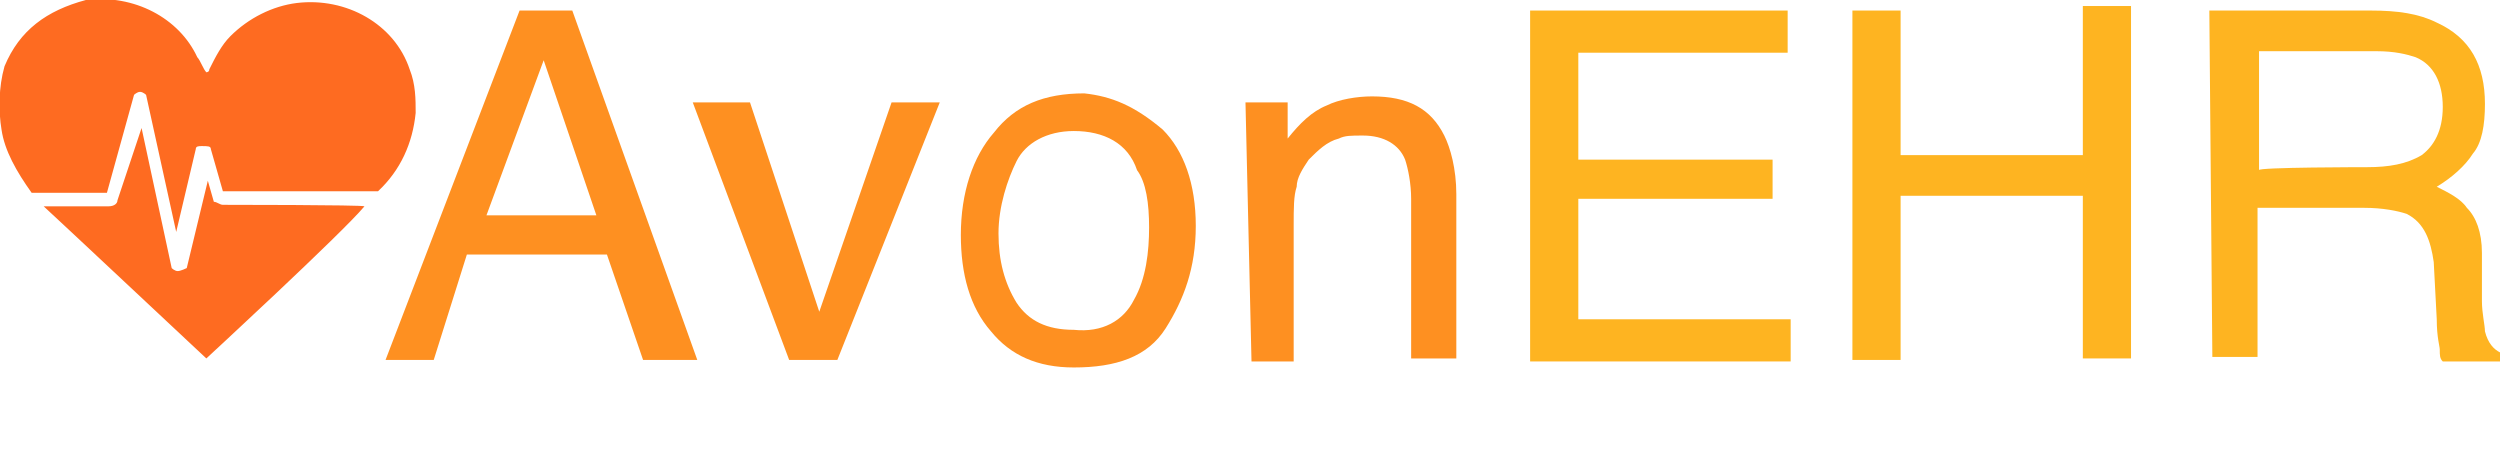
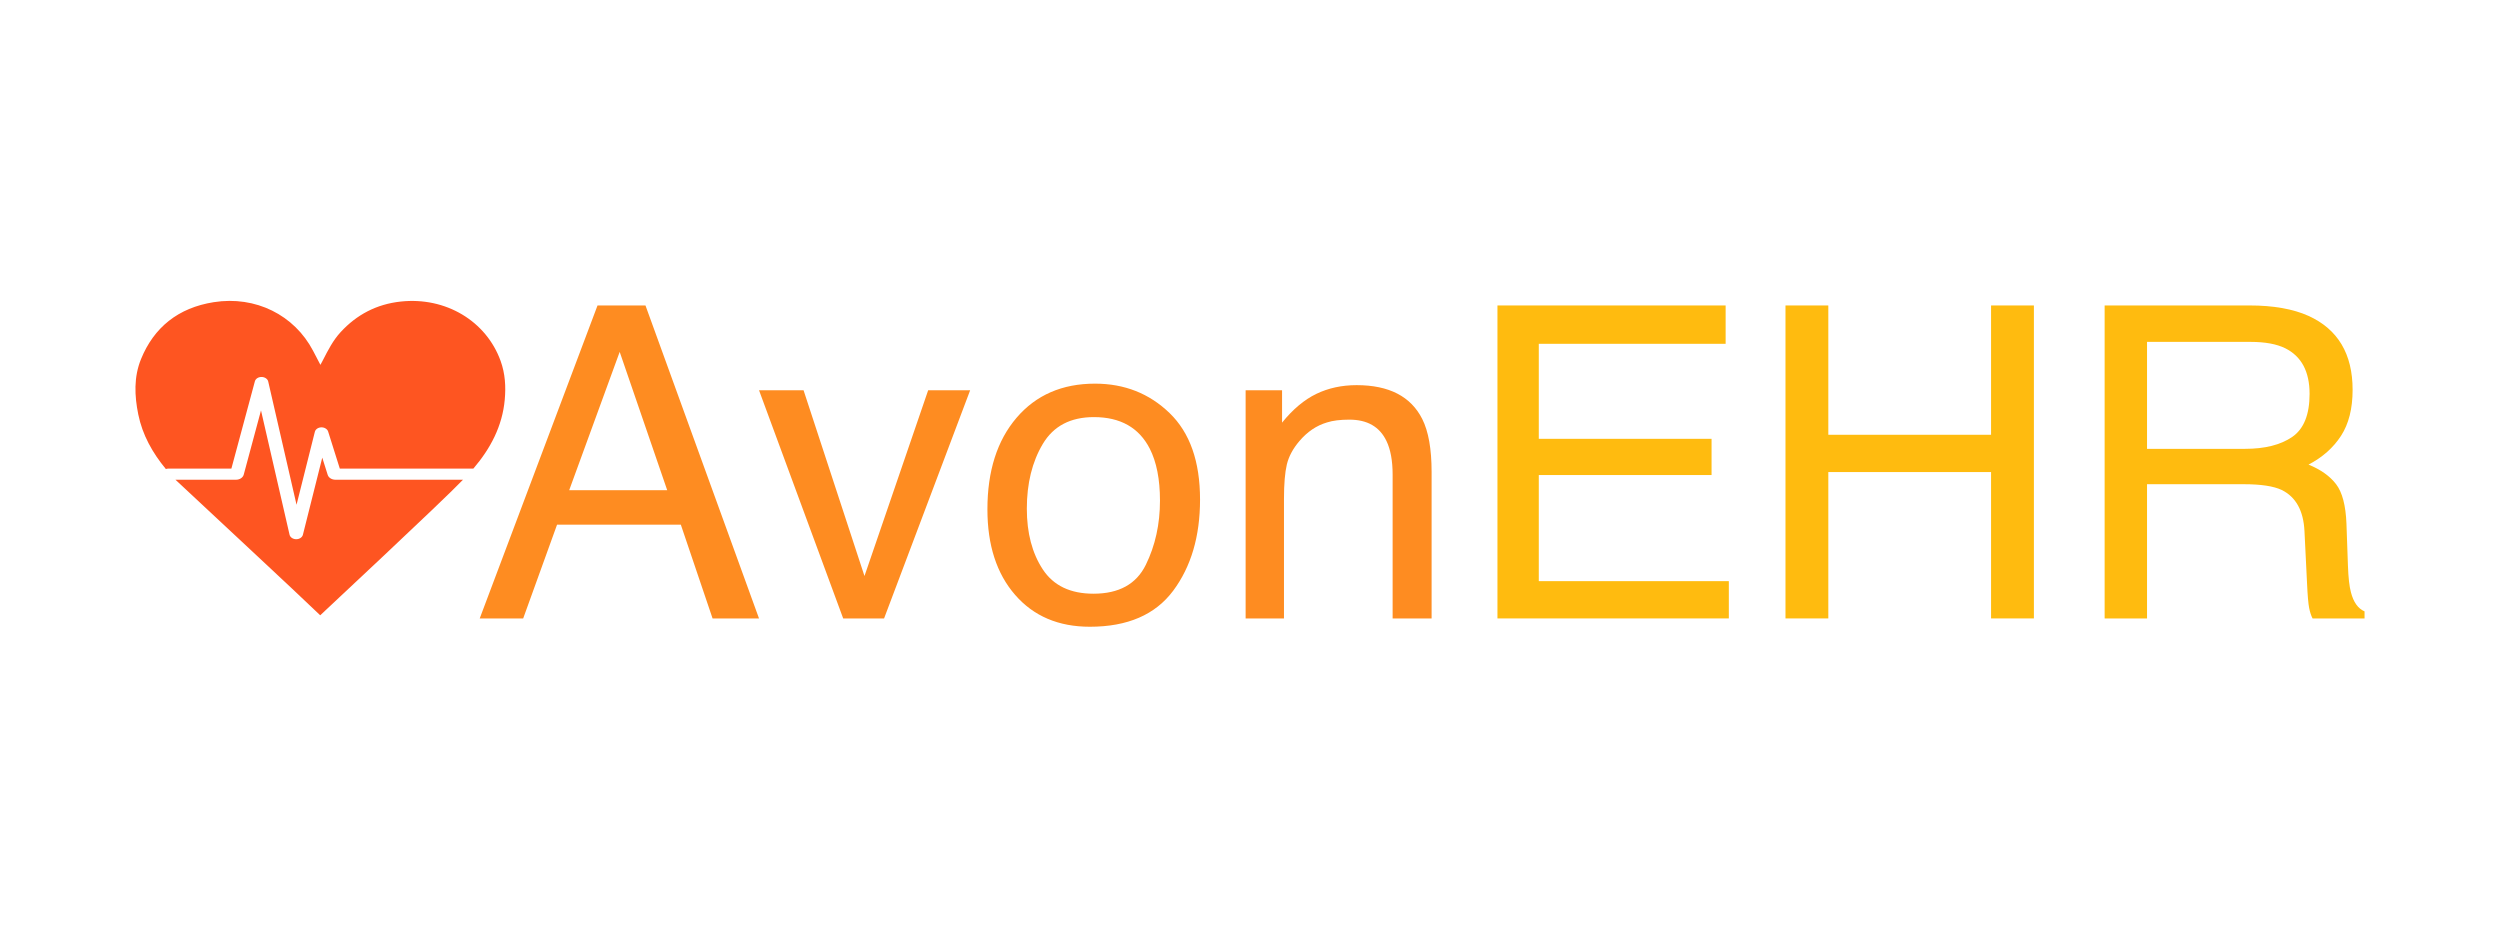
- <svg xmlns="http://www.w3.org/2000/svg" version="1.1" id="Layer_2" x="0px" y="0px" viewBox="0 0 166 31" style="enable-background:new 0 0 166 31;">
-   <style type="text/css">
- 	.st0{fill:#215EFE;}
- 	.st1{fill:#0F80FF;}
- </style>
-   <g>
-     <path class="st0" d="M34.5,0.7H38l8.3,23.2h-3.6l-2.4-7h-9.3l-2.2,7h-3.2L34.5,0.7z M39.6,14.3L36.1,4l-3.8,10.3 C32.3,14.3,39.6,14.3,39.6,14.3z" style="fill: rgb(254, 144, 33);" />
-     <path class="st0" d="M49.8,6.8l4.6,13.9l4.8-13.9h3.2l-6.8,17.1h-3.2L46,6.8H49.8z" style="fill: rgb(254, 144, 33);" />
-     <path class="st0" d="M77.2,8.6c1.4,1.4,2.2,3.6,2.2,6.4s-0.8,4.9-2,6.8s-3.3,2.6-6.1,2.6c-2.4,0-4.2-0.8-5.5-2.4 c-1.4-1.6-2-3.8-2-6.4c0-2.8,0.8-5.2,2.2-6.8c1.4-1.8,3.3-2.6,6-2.6C73.8,6.4,75.3,7,77.2,8.6z M75.3,19.9c0.8-1.4,1-3.2,1-4.8 s-0.2-3-0.8-3.8c-0.6-1.8-2.2-2.6-4.2-2.6c-1.8,0-3.2,0.8-3.8,2s-1.2,3-1.2,4.8s0.4,3.3,1.2,4.6c0.8,1.2,2,1.8,3.8,1.8 C73.2,22.1,74.6,21.3,75.3,19.9z" style="fill: rgb(254, 144, 33);" />
-     <path class="st0" d="M82.7,6.8h2.8v2.4c0.8-1,1.6-1.8,2.6-2.2c0.8-0.4,2-0.6,3-0.6c2.4,0,3.9,0.8,4.8,2.6c0.4,0.8,0.8,2.2,0.8,3.9 v10.9h-3V13.2c0-1-0.2-2-0.4-2.6c-0.4-1-1.4-1.6-2.8-1.6c-0.8,0-1.2,0-1.6,0.2c-0.8,0.2-1.4,0.8-2,1.4c-0.4,0.6-0.8,1.2-0.8,1.8 c-0.2,0.6-0.2,1.4-0.2,2.6v9h-2.8L82.7,6.8L82.7,6.8z" style="fill: rgb(254, 144, 33);" />
-     <path class="st1" d="M101.6,0.7h17.1v2.8h-13.9v7.1h12.9v2.6h-12.9v8h14.1V24h-17.3V0.7z" style="fill: rgb(254, 180, 33);" />
-     <path class="st1" d="M123,0.7h3.2v9.6h12.1V0.4h3.2v23.4h-3.2V13h-12.1v10.9H123V0.7z" style="fill: rgb(254, 180, 33);" />
-     <path class="st1" d="M146.7,0.7h10.7c1.8,0,3.2,0.2,4.4,0.8c2.2,1,3.2,2.8,3.2,5.4c0,1.4-0.2,2.6-0.8,3.3c-0.5,0.8-1.4,1.6-2.4,2.2 c0.8,0.4,1.6,0.8,2,1.4c0.6,0.6,1,1.6,1,3v3.2c0,0.8,0.2,1.6,0.2,2c0.2,0.8,0.6,1.2,1,1.4v0.6h-3.8c-0.2-0.2-0.2-0.4-0.2-0.8 c0-0.2-0.2-0.8-0.2-2l-0.2-3.8c-0.2-1.4-0.6-2.6-1.8-3.2c-0.6-0.2-1.6-0.4-2.8-0.4h-7.1v9.9h-3L146.7,0.7L146.7,0.7z M157.2,11.1 c1.4,0,2.6-0.2,3.6-0.8c0.8-0.6,1.4-1.6,1.4-3.2s-0.6-2.8-1.8-3.3c-0.6-0.2-1.4-0.4-2.6-0.4H150v7.9 C149.8,11.1,157.2,11.1,157.2,11.1z" style="fill: rgb(254, 180, 33);" />
-     <g>
-       <path class="st0" d="M14.8,13.6c-0.2,0-0.4-0.2-0.6-0.2L13.8,12l-1.4,5.8c0,0-0.4,0.2-0.6,0.2l0,0c-0.2,0-0.4-0.2-0.4-0.2l-2-9.3 l-1.6,4.8c0,0.2-0.2,0.4-0.6,0.4H2.9c1.2,1.1,9.3,8.7,10.8,10.1c0,0,9-8.3,10.5-10.1C24.1,13.6,14.8,13.6,14.8,13.6z" style="fill: rgb(254, 107, 33);" />
-       <path class="st0" d="M27.2,4.6c-1-3-4.2-4.8-7.5-4.4c-1.6,0.2-3.2,1-4.4,2.2c-0.6,0.6-1,1.4-1.4,2.2c0,0.2-0.2,0.2-0.2,0.2 c-0.2-0.2-0.4-0.8-0.6-1c-1.2-2.6-4.2-4.2-7.4-3.8C3.1,0.7,1.3,2,0.3,4.4c-0.4,1.4-0.4,3-0.2,4.2c0.2,1.4,1,2.8,2,4.2h0.2h4.8 l1.8-6.5c0,0,0.2-0.2,0.4-0.2s0.4,0.2,0.4,0.2l2,9.1L13,9.9c0-0.2,0.2-0.2,0.4-0.2c0.4,0,0.6,0,0.6,0.2l0.8,2.8h10.3 c1.5-1.4,2.3-3.2,2.5-5.2C27.6,6.6,27.6,5.6,27.2,4.6z" style="fill: rgb(254, 107, 33);" />
+ <svg xmlns="http://www.w3.org/2000/svg" version="1.1" id="svg2" width="168.889" height="62.667" viewBox="0 0 168.889 62.667">
+   <defs id="defs6">
+     <clipPath clipPathUnits="userSpaceOnUse" id="clipPath26">
+       <path d="M 0,47 H 126.667 V 0 H 0 Z" id="path24" />
+     </clipPath>
+   </defs>
+   <g id="g10" transform="matrix(1.333333,0,0,-1.333333,0,62.66667)">
+     <g id="g12" transform="translate(33.8047,22.1646)">
+       <path d="M 0,0 -2.407,7.006 -4.965,0 Z m -3.53,9.359 h 2.429 L 4.652,-6.499 H 2.299 l -1.608,4.75 h -6.272 l -1.716,-4.75 h -2.202 z" style="fill-opacity: 1; fill-rule: nonzero; stroke: none; fill: rgb(254, 140, 33);" id="path14" />
+     </g>
+     <g id="g16" transform="translate(40.7134,27.2271)">
+       <path d="M 0,0 3.087,-9.413 6.314,0 H 8.441 L 4.08,-11.561 H 2.008 L -2.256,0 Z" style="fill-opacity: 1; fill-rule: nonzero; stroke: none; fill: rgb(254, 140, 33);" id="path18" />
+     </g>
+     <g id="g20">
+       <g id="g22" clip-path="url(#clipPath26)">
+         <g id="g28" transform="translate(58.0542,18.3809)">
+           <path d="m 0,0 c 0.479,0.976 0.718,2.061 0.718,3.255 0,1.079 -0.173,1.957 -0.518,2.634 -0.547,1.065 -1.49,1.597 -2.828,1.597 -1.187,0 -2.051,-0.453 -2.591,-1.36 -0.54,-0.907 -0.809,-2.001 -0.809,-3.281 0,-1.231 0.269,-2.256 0.809,-3.076 0.54,-0.821 1.396,-1.231 2.569,-1.231 1.288,0 2.171,0.487 2.65,1.462 M 1.204,7.691 C 2.233,6.698 2.748,5.237 2.748,3.309 c 0,-1.864 -0.454,-3.404 -1.361,-4.621 -0.907,-1.215 -2.313,-1.824 -4.22,-1.824 -1.591,0 -2.854,0.538 -3.789,1.615 -0.936,1.075 -1.403,2.52 -1.403,4.334 0,1.942 0.492,3.489 1.478,4.641 0.986,1.151 2.31,1.727 3.973,1.727 1.49,0 2.749,-0.496 3.778,-1.49" style="fill-opacity: 1; fill-rule: nonzero; stroke: none; fill: rgb(254, 140, 33);" id="path30" />
+         </g>
+         <g id="g32" transform="translate(63.1118,27.2271)">
+           <path d="m 0,0 h 1.846 v -1.641 c 0.546,0.677 1.126,1.162 1.737,1.458 0.612,0.295 1.292,0.442 2.041,0.442 1.64,0 2.749,-0.572 3.325,-1.716 0.316,-0.626 0.474,-1.522 0.474,-2.688 v -7.416 H 7.448 v 7.287 c 0,0.705 -0.105,1.274 -0.313,1.705 -0.345,0.72 -0.971,1.08 -1.879,1.08 -0.46,0 -0.838,-0.047 -1.132,-0.141 C 3.59,-1.788 3.123,-2.104 2.72,-2.58 2.396,-2.961 2.186,-3.355 2.088,-3.762 1.992,-4.168 1.943,-4.75 1.943,-5.505 v -6.056 H 0 Z" style="fill-opacity: 1; fill-rule: nonzero; stroke: none; fill: rgb(254, 140, 33);" id="path34" />
+         </g>
+         <g id="g36" transform="translate(75.8711,31.5234)">
+           <path d="M 0,0 H 11.561 V -1.943 H 2.094 v -4.814 h 8.754 V -8.592 H 2.094 v -5.376 h 9.629 v -1.889 H 0 Z" style="fill-opacity: 1; fill-rule: nonzero; stroke: none; fill: rgb(255, 187, 15);" id="path38" />
+         </g>
+         <g id="g40" transform="translate(90.4648,31.5234)">
+           <path d="m 0,0 h 2.17 v -6.552 h 8.246 V 0 h 2.17 v -15.857 h -2.17 v 7.416 H 2.17 v -7.416 H 0 Z" style="fill-opacity: 1; fill-rule: nonzero; stroke: none; fill: rgb(255, 187, 15);" id="path42" />
+         </g>
+         <g id="g44" transform="translate(113.748,24.2588)">
+           <path d="m 0,0 c 1.008,0 1.805,0.201 2.392,0.604 0.586,0.403 0.879,1.13 0.879,2.181 0,1.13 -0.411,1.9 -1.231,2.31 C 1.602,5.311 1.015,5.419 0.281,5.419 h -5.246 l 0,-5.419 z m -7.113,7.265 h 7.34 c 1.209,0 2.206,-0.177 2.99,-0.529 C 4.706,6.059 5.451,4.811 5.451,2.99 5.451,2.04 5.255,1.263 4.863,0.658 4.471,0.054 3.922,-0.432 3.217,-0.799 3.836,-1.051 4.302,-1.382 4.615,-1.792 4.928,-2.202 5.103,-2.868 5.139,-3.789 L 5.214,-5.915 C 5.235,-6.52 5.286,-6.97 5.365,-7.265 5.494,-7.769 5.725,-8.093 6.056,-8.236 V -8.593 H 3.422 c -0.072,0.137 -0.13,0.314 -0.173,0.53 -0.043,0.215 -0.079,0.632 -0.107,1.251 l -0.13,2.645 c -0.051,1.036 -0.436,1.731 -1.156,2.084 -0.41,0.194 -1.053,0.291 -1.931,0.291 h -4.89 v -6.801 h -2.148 z" style="fill-opacity: 1; fill-rule: nonzero; stroke: none; fill: rgb(255, 187, 15);" id="path46" />
+         </g>
+         <g id="g48" transform="translate(16.9951,22.6934)">
+           <path d="m 0,0 c -0.185,0 -0.346,0.102 -0.392,0.247 l -0.275,0.872 -0.981,-3.907 c -0.033,-0.131 -0.175,-0.226 -0.338,-0.226 h -0.002 c -0.165,10e-4 -0.307,0.098 -0.337,0.23 L -3.771,3.512 -4.646,0.258 C -4.687,0.106 -4.85,0 -5.042,0 h -3.063 c 0.82,-0.769 6.397,-5.954 7.334,-6.868 0.032,0.038 6.125,5.709 7.234,6.868 z" style="fill-opacity: 1; fill-rule: nonzero; stroke: none; fill: rgb(254, 85, 33);" id="path50" />
+         </g>
+         <g id="g52" transform="translate(25.3657,28.709)">
+           <path d="M 0,0 C -0.729,2.025 -2.785,3.256 -5.055,3.013 -6.289,2.881 -7.297,2.344 -8.105,1.466 -8.496,1.042 -8.748,0.542 -9.004,0.043 c -0.038,-0.075 -0.079,-0.148 -0.127,-0.238 -0.131,0.25 -0.252,0.481 -0.372,0.712 -0.948,1.81 -2.911,2.799 -5.033,2.464 -1.804,-0.285 -3.029,-1.28 -3.682,-2.877 -0.374,-0.916 -0.334,-1.864 -0.142,-2.81 0.211,-1.038 0.717,-1.943 1.398,-2.767 0.04,0.014 0.084,0.022 0.13,0.022 h 3.19 l 1.19,4.421 c 0.035,0.129 0.169,0.223 0.342,0.221 0.163,-0.002 0.304,-0.099 0.334,-0.23 l 1.435,-6.245 0.928,3.698 c 0.033,0.129 0.169,0.222 0.33,0.225 0.153,0.005 0.303,-0.086 0.343,-0.212 l 0.591,-1.878 h 6.767 c 0.87,1.018 1.468,2.151 1.59,3.486 C 0.269,-1.297 0.23,-0.64 0,0" style="fill-opacity: 1; fill-rule: nonzero; stroke: none; fill: rgb(254, 85, 33);" id="path54" />
+         </g>
+       </g>
    </g>
  </g>
</svg>
